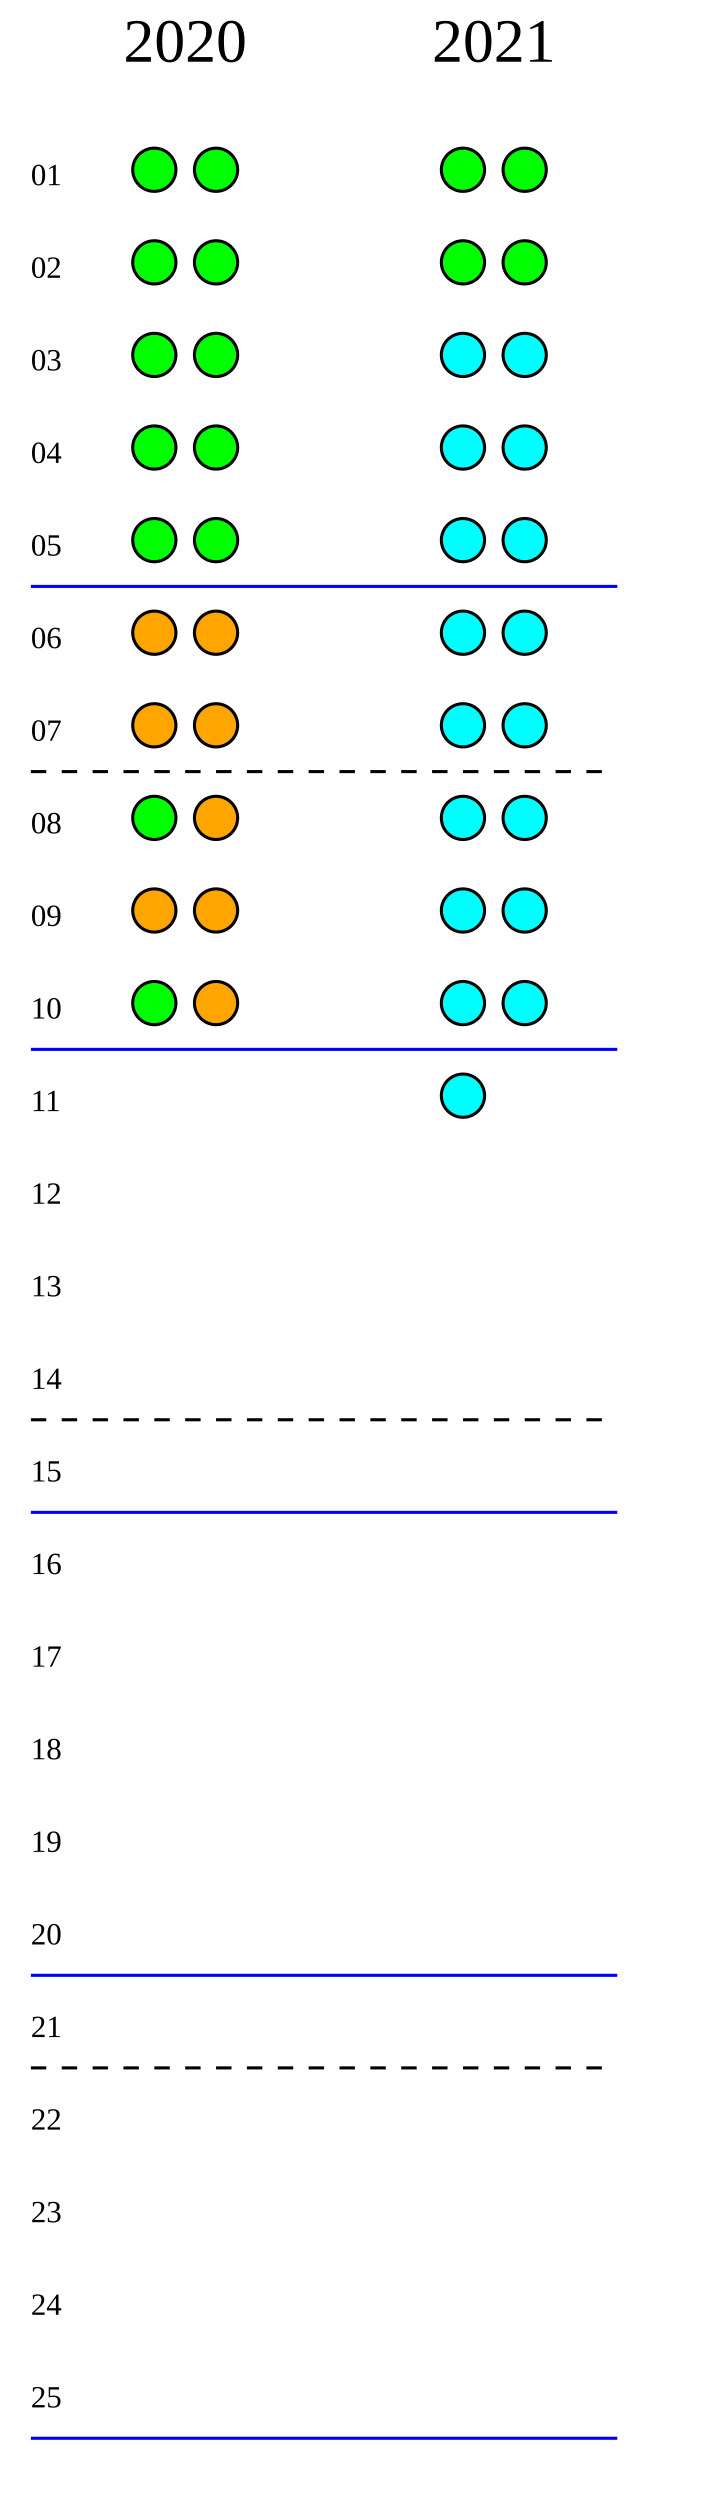
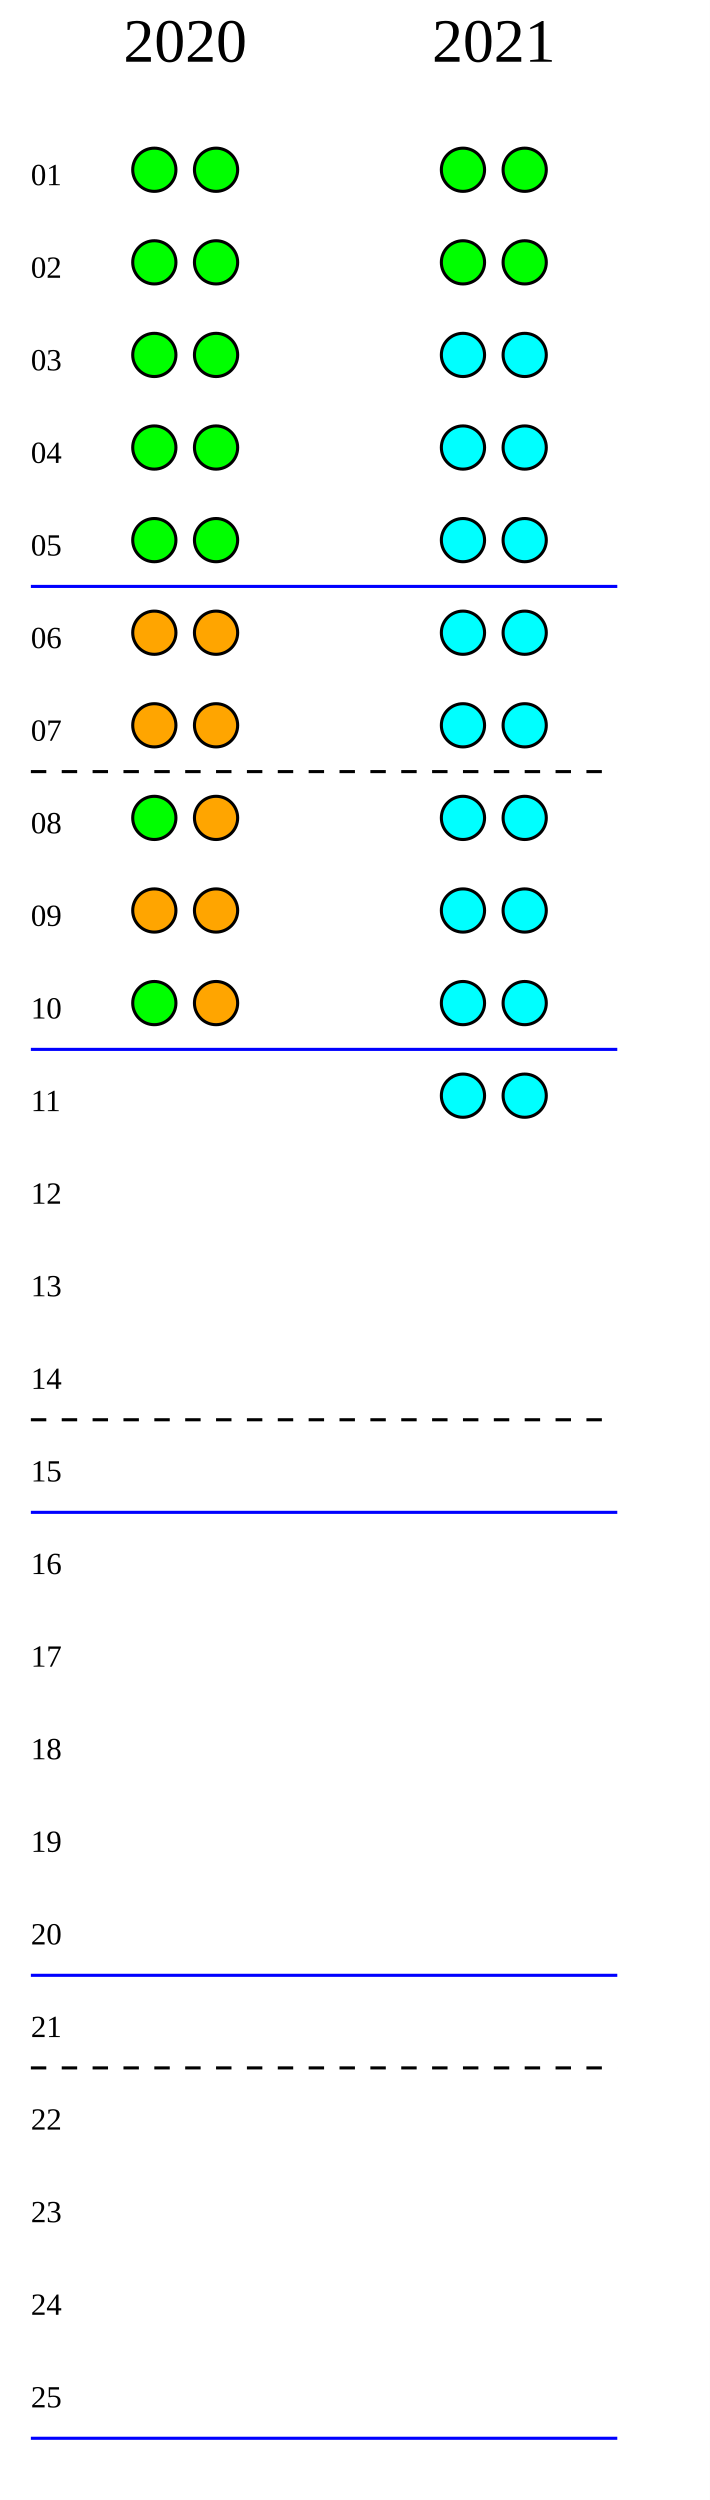
<svg xmlns="http://www.w3.org/2000/svg" height="810" viewBox="0 0 230 810" width="230">
  <rect fill="white" height="100%" width="100%" />
  <text font-size="20" text-anchor="middle" x="60" y="20">
2020
</text>
  <circle cx="50" cy="55" fill="lime" r="7" stroke="black" />
  <circle cx="70" cy="55" fill="lime" r="7" stroke="black" />
  <circle cx="50" cy="85" fill="lime" r="7" stroke="black" />
  <circle cx="70" cy="85" fill="lime" r="7" stroke="black" />
  <circle cx="50" cy="115" fill="lime" r="7" stroke="black" />
  <circle cx="70" cy="115" fill="lime" r="7" stroke="black" />
  <circle cx="50" cy="145" fill="lime" r="7" stroke="black" />
  <circle cx="70" cy="145" fill="lime" r="7" stroke="black" />
  <circle cx="50" cy="175" fill="lime" r="7" stroke="black" />
  <circle cx="70" cy="175" fill="lime" r="7" stroke="black" />
  <circle cx="50" cy="205" fill="orange" r="7" stroke="black" />
  <circle cx="70" cy="205" fill="orange" r="7" stroke="black" />
  <circle cx="50" cy="235" fill="orange" r="7" stroke="black" />
  <circle cx="70" cy="235" fill="orange" r="7" stroke="black" />
  <circle cx="50" cy="265" fill="lime" r="7" stroke="black" />
  <circle cx="70" cy="265" fill="orange" r="7" stroke="black" />
  <circle cx="50" cy="295" fill="orange" r="7" stroke="black" />
  <circle cx="70" cy="295" fill="orange" r="7" stroke="black" />
  <circle cx="50" cy="325" fill="lime" r="7" stroke="black" />
  <circle cx="70" cy="325" fill="orange" r="7" stroke="black" />
  <text font-size="20" text-anchor="middle" x="160" y="20">
2021
</text>
  <circle cx="150" cy="55" fill="lime" r="7" stroke="black" />
  <circle cx="170" cy="55" fill="lime" r="7" stroke="black" />
  <circle cx="150" cy="85" fill="lime" r="7" stroke="black" />
  <circle cx="170" cy="85" fill="lime" r="7" stroke="black" />
  <circle cx="150" cy="115" fill="cyan" r="7" stroke="black" />
  <circle cx="170" cy="115" fill="cyan" r="7" stroke="black" />
  <circle cx="150" cy="145" fill="cyan" r="7" stroke="black" />
  <circle cx="170" cy="145" fill="cyan" r="7" stroke="black" />
  <circle cx="150" cy="175" fill="cyan" r="7" stroke="black" />
  <circle cx="170" cy="175" fill="cyan" r="7" stroke="black" />
  <circle cx="150" cy="205" fill="cyan" r="7" stroke="black" />
  <circle cx="170" cy="205" fill="cyan" r="7" stroke="black" />
  <circle cx="150" cy="235" fill="cyan" r="7" stroke="black" />
  <circle cx="170" cy="235" fill="cyan" r="7" stroke="black" />
  <circle cx="150" cy="265" fill="cyan" r="7" stroke="black" />
  <circle cx="170" cy="265" fill="cyan" r="7" stroke="black" />
  <circle cx="150" cy="295" fill="cyan" r="7" stroke="black" />
  <circle cx="170" cy="295" fill="cyan" r="7" stroke="black" />
  <circle cx="150" cy="325" fill="cyan" r="7" stroke="black" />
  <circle cx="170" cy="325" fill="cyan" r="7" stroke="black" />
  <circle cx="150" cy="355" fill="cyan" r="7" stroke="black" />
+   <circle cx="170" cy="355" fill="cyan" r="7" stroke="black" />
  <text font-size="10" x="10" y="60">
01
</text>
  <text font-size="10" x="10" y="90">
02
</text>
  <text font-size="10" x="10" y="120">
03
</text>
  <text font-size="10" x="10" y="150">
04
</text>
  <text font-size="10" x="10" y="180">
05
</text>
  <line stroke="blue" x1="10" x2="200" y1="190" y2="190" />
  <text font-size="10" x="10" y="210">
06
</text>
  <text font-size="10" x="10" y="240">
07
</text>
  <line stroke="black" stroke-dasharray="5,5" x1="10" x2="200" y1="250" y2="250" />
  <text font-size="10" x="10" y="270">
08
</text>
  <text font-size="10" x="10" y="300">
09
</text>
  <text font-size="10" x="10" y="330">
10
</text>
  <line stroke="blue" x1="10" x2="200" y1="340" y2="340" />
  <text font-size="10" x="10" y="360">
11
</text>
  <text font-size="10" x="10" y="390">
12
</text>
  <text font-size="10" x="10" y="420">
13
</text>
  <text font-size="10" x="10" y="450">
14
</text>
  <line stroke="black" stroke-dasharray="5,5" x1="10" x2="200" y1="460" y2="460" />
  <text font-size="10" x="10" y="480">
15
</text>
  <line stroke="blue" x1="10" x2="200" y1="490" y2="490" />
  <text font-size="10" x="10" y="510">
16
</text>
  <text font-size="10" x="10" y="540">
17
</text>
  <text font-size="10" x="10" y="570">
18
</text>
  <text font-size="10" x="10" y="600">
19
</text>
  <text font-size="10" x="10" y="630">
20
</text>
  <line stroke="blue" x1="10" x2="200" y1="640" y2="640" />
  <text font-size="10" x="10" y="660">
21
</text>
  <line stroke="black" stroke-dasharray="5,5" x1="10" x2="200" y1="670" y2="670" />
  <text font-size="10" x="10" y="690">
22
</text>
  <text font-size="10" x="10" y="720">
23
</text>
  <text font-size="10" x="10" y="750">
24
</text>
  <text font-size="10" x="10" y="780">
25
</text>
  <line stroke="blue" x1="10" x2="200" y1="790" y2="790" />
</svg>
